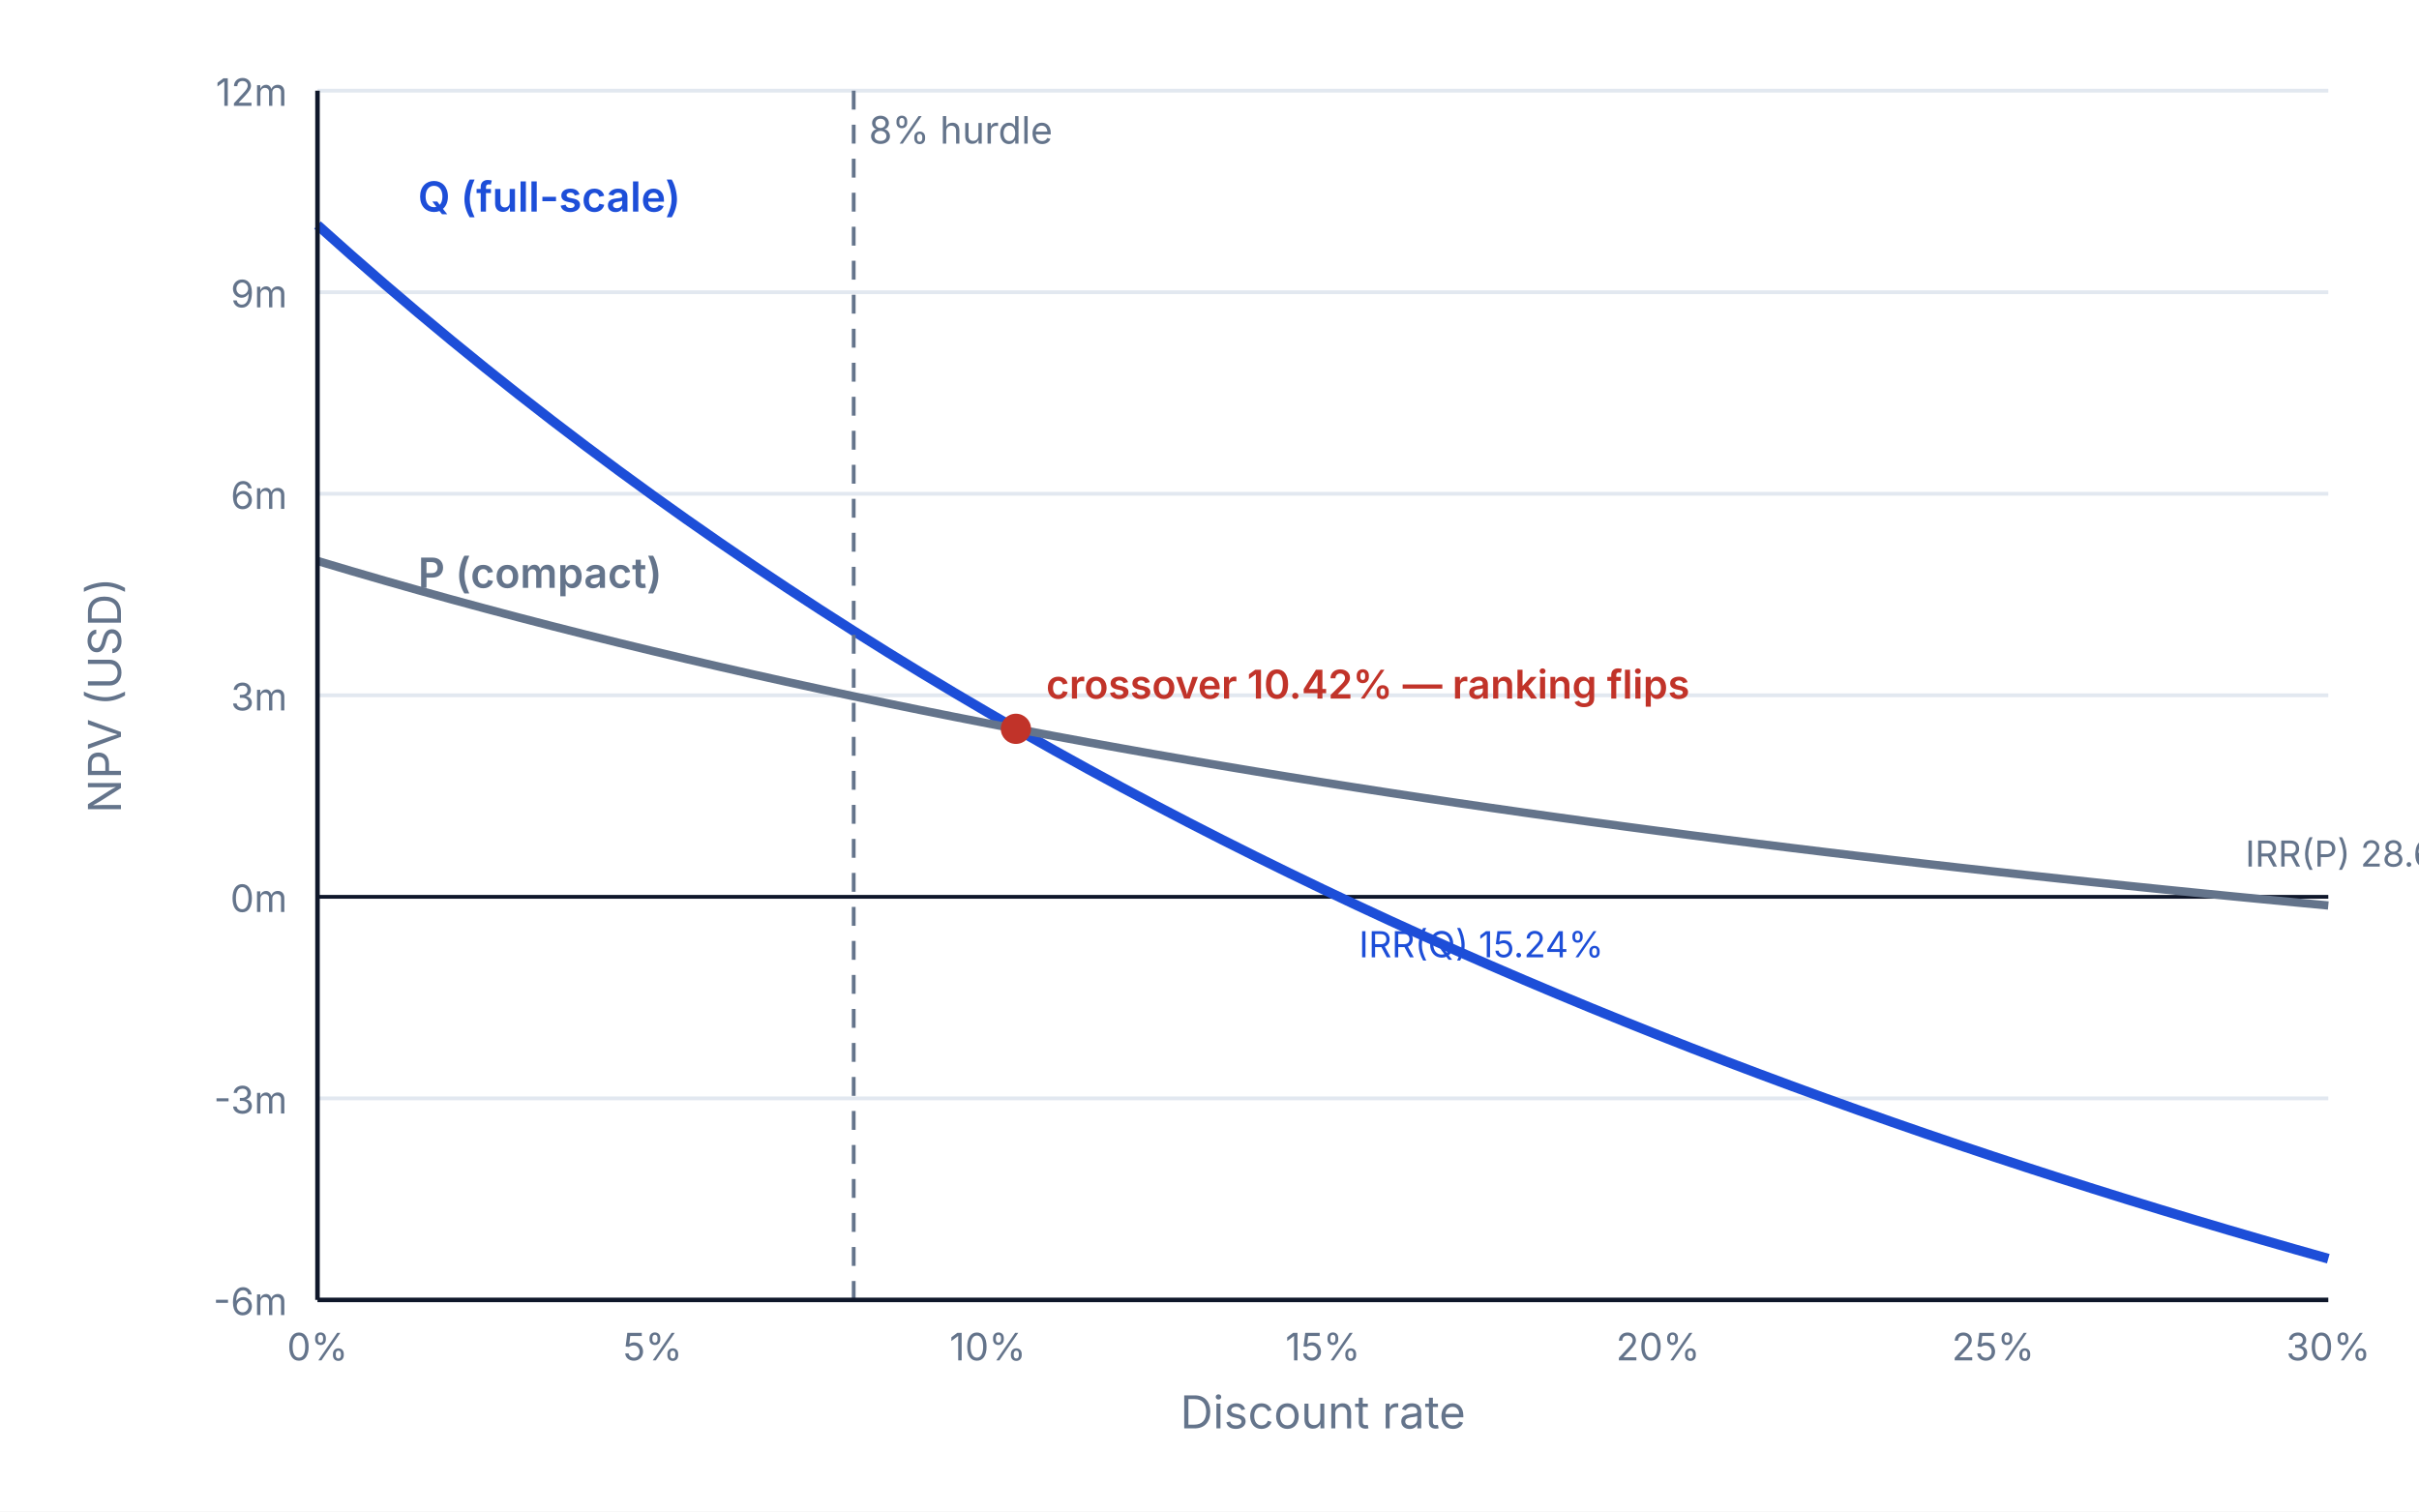
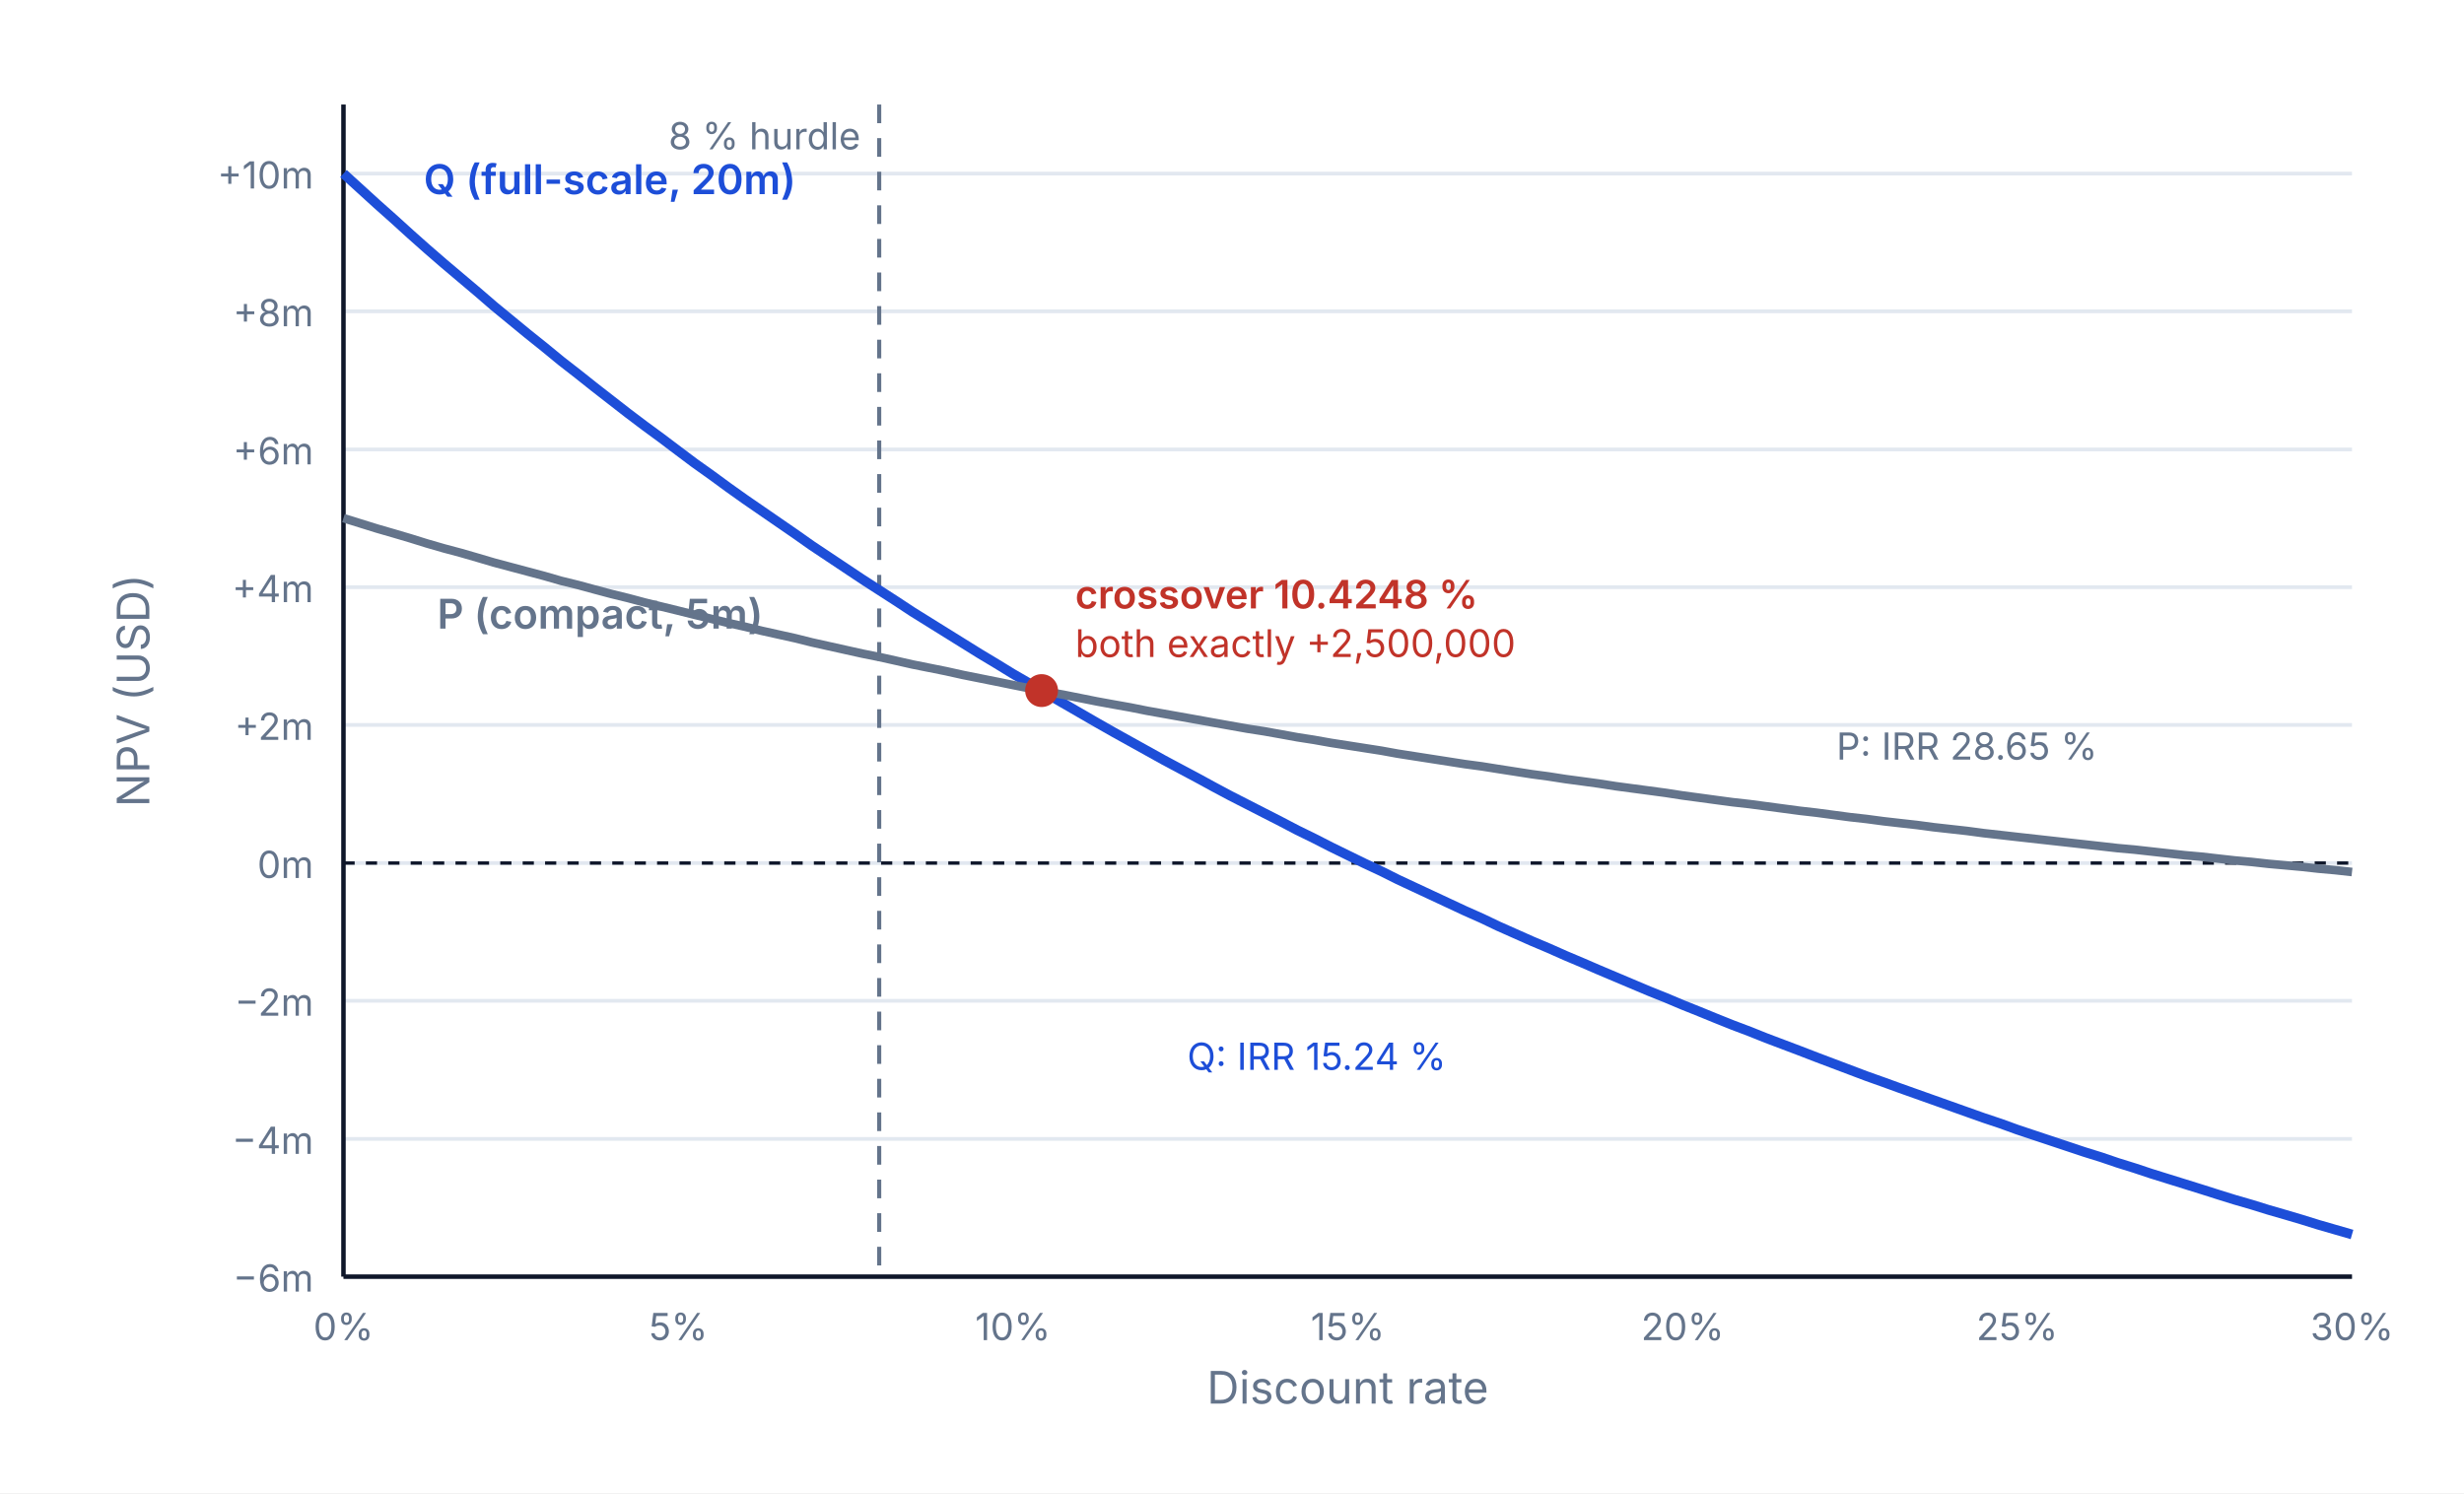
- <svg xmlns="http://www.w3.org/2000/svg" viewBox="0 0 640 400" font-family="Inter, Helvetica, Arial, sans-serif">
-   <rect width="640" height="400" fill="white" />
-   <line x1="84" y1="344.0" x2="616" y2="344.0" stroke="#E2E8F0" />
-   <text x="76" y="348.0" font-size="10" fill="#64748B" text-anchor="end">-6m</text>
-   <line x1="84" y1="290.667" x2="616" y2="290.667" stroke="#E2E8F0" />
-   <text x="76" y="294.667" font-size="10" fill="#64748B" text-anchor="end">-3m</text>
-   <line x1="84" y1="237.333" x2="616" y2="237.333" stroke="#E2E8F0" />
-   <text x="76" y="241.333" font-size="10" fill="#64748B" text-anchor="end">0m</text>
-   <line x1="84" y1="184.0" x2="616" y2="184.0" stroke="#E2E8F0" />
-   <text x="76" y="188.0" font-size="10" fill="#64748B" text-anchor="end">3m</text>
-   <line x1="84" y1="130.667" x2="616" y2="130.667" stroke="#E2E8F0" />
-   <text x="76" y="134.667" font-size="10" fill="#64748B" text-anchor="end">6m</text>
-   <line x1="84" y1="77.333" x2="616" y2="77.333" stroke="#E2E8F0" />
-   <text x="76" y="81.333" font-size="10" fill="#64748B" text-anchor="end">9m</text>
-   <line x1="84" y1="24.0" x2="616" y2="24.0" stroke="#E2E8F0" />
-   <text x="76" y="28.0" font-size="10" fill="#64748B" text-anchor="end">12m</text>
-   <line x1="84" y1="237.333" x2="616" y2="237.333" stroke="#0F172A" stroke-width="1" />
-   <polyline points="84.0,59.556 92.867,67.463 101.733,75.19 110.6,82.74 119.467,90.12 128.333,97.334 137.2,104.387 146.067,111.283 154.933,118.028 163.8,124.625 172.667,131.078 181.533,137.392 190.4,143.57 199.267,149.616 208.133,155.534 217.0,161.328 225.867,167 234.733,172.554 243.6,177.993 252.467,183.32 261.333,188.538 270.2,193.651 279.067,198.66 287.933,203.569 296.8,208.379 305.667,213.095 314.533,217.718 323.4,222.25 332.267,226.694 341.133,231.052 350.0,235.326 358.867,239.518 367.733,243.631 376.6,247.666 385.467,251.625 394.333,255.511 403.2,259.324 412.067,263.067 420.933,266.741 429.8,270.348 438.667,273.89 447.533,277.368 456.4,280.784 465.267,284.139 474.133,287.434 483.0,290.671 491.867,293.852 500.733,296.977 509.6,300.048 518.467,303.066 527.333,306.032 536.2,308.948 545.067,311.815 553.933,314.633 562.8,317.404 571.667,320.129 580.533,322.808 589.4,325.444 598.267,328.036 607.133,330.586 616.0,333.095" fill="none" stroke="#1D4ED8" stroke-width="2.6" />
-   <polyline points="84.0,148.444 92.867,151.08 101.733,153.656 110.6,156.173 119.467,158.633 128.333,161.037 137.2,163.388 146.067,165.687 154.933,167.935 163.8,170.134 172.667,172.285 181.533,174.39 190.4,176.449 199.267,178.465 208.133,180.437 217.0,182.369 225.867,184.259 234.733,186.111 243.6,187.924 252.467,189.699 261.333,191.439 270.2,193.143 279.067,194.813 287.933,196.449 296.8,198.052 305.667,199.624 314.533,201.165 323.4,202.676 332.267,204.157 341.133,205.61 350.0,207.034 358.867,208.432 367.733,209.803 376.6,211.148 385.467,212.468 394.333,213.763 403.2,215.034 412.067,216.282 420.933,217.506 429.8,218.709 438.667,219.889 447.533,221.049 456.4,222.187 465.267,223.305 474.133,224.404 483.0,225.483 491.867,226.543 500.733,227.585 509.6,228.609 518.467,229.615 527.333,230.603 536.2,231.575 545.067,232.531 553.933,233.47 562.8,234.394 571.667,235.302 580.533,236.195 589.4,237.074 598.267,237.938 607.133,238.788 616.0,239.624" fill="none" stroke="#64748B" stroke-width="2.2" />
-   <line x1="225.867" y1="344.0" x2="225.867" y2="24.0" stroke="#64748B" stroke-dasharray="5 4" />
-   <text x="229.867" y="38" font-size="10" fill="#64748B">8% hurdle</text>
-   <circle cx="268.781" cy="192.872" r="4" fill="#C13329" />
-   <text x="276.781" y="184.872" font-size="10.5" font-weight="600" fill="#C13329">crossover 10.42% — ranking flips</text>
-   <text x="110.6" y="56.0" font-size="11" font-weight="600" fill="#1D4ED8">Q (full-scale)</text>
-   <text x="110.6" y="155.556" font-size="11" font-weight="600" fill="#64748B">P (compact)</text>
-   <text x="359.547" y="253.333" font-size="9.5" fill="#1D4ED8">IRR(Q) 15.24%</text>
-   <text x="594.06" y="229.333" font-size="9.5" fill="#64748B">IRR(P) 28.65%</text>
-   <line x1="84" y1="344" x2="616" y2="344" stroke="#0F172A" stroke-width="1.2" />
-   <line x1="84" y1="24" x2="84" y2="344" stroke="#0F172A" stroke-width="1.2" />
-   <text x="350.0" y="378" font-size="12" fill="#64748B" text-anchor="middle">Discount rate</text>
-   <text x="32" y="184.0" font-size="12" fill="#64748B" text-anchor="middle" transform="rotate(-90 32 184.0)">NPV (USD)</text>
-   <text x="84.0" y="360" font-size="10" fill="#64748B" text-anchor="middle">0%</text>
-   <text x="172.667" y="360" font-size="10" fill="#64748B" text-anchor="middle">5%</text>
-   <text x="261.333" y="360" font-size="10" fill="#64748B" text-anchor="middle">10%</text>
-   <text x="350.0" y="360" font-size="10" fill="#64748B" text-anchor="middle">15%</text>
-   <text x="438.667" y="360" font-size="10" fill="#64748B" text-anchor="middle">20%</text>
-   <text x="527.333" y="360" font-size="10" fill="#64748B" text-anchor="middle">25%</text>
-   <text x="616.0" y="360" font-size="10" fill="#64748B" text-anchor="middle">30%</text>
+ <svg xmlns="http://www.w3.org/2000/svg" viewBox="0 0 660 400" font-family="Inter, Helvetica, Arial, sans-serif">
+   <rect width="660" height="400" fill="white" />
+   <line x1="92" y1="342.0" x2="630" y2="342.0" stroke="#E2E8F0" />
+   <text x="84" y="346.0" font-size="10" fill="#64748B" text-anchor="end">−6m</text>
+   <line x1="92" y1="305.1" x2="630" y2="305.1" stroke="#E2E8F0" />
+   <text x="84" y="309.1" font-size="10" fill="#64748B" text-anchor="end">−4m</text>
+   <line x1="92" y1="268.1" x2="630" y2="268.1" stroke="#E2E8F0" />
+   <text x="84" y="272.1" font-size="10" fill="#64748B" text-anchor="end">−2m</text>
+   <line x1="92" y1="231.2" x2="630" y2="231.2" stroke="#E2E8F0" />
+   <text x="84" y="235.2" font-size="10" fill="#64748B" text-anchor="end">0m</text>
+   <line x1="92" y1="194.2" x2="630" y2="194.2" stroke="#E2E8F0" />
+   <text x="84" y="198.2" font-size="10" fill="#64748B" text-anchor="end">+2m</text>
+   <line x1="92" y1="157.3" x2="630" y2="157.3" stroke="#E2E8F0" />
+   <text x="84" y="161.3" font-size="10" fill="#64748B" text-anchor="end">+4m</text>
+   <line x1="92" y1="120.4" x2="630" y2="120.4" stroke="#E2E8F0" />
+   <text x="84" y="124.4" font-size="10" fill="#64748B" text-anchor="end">+6m</text>
+   <line x1="92" y1="83.4" x2="630" y2="83.4" stroke="#E2E8F0" />
+   <text x="84" y="87.4" font-size="10" fill="#64748B" text-anchor="end">+8m</text>
+   <line x1="92" y1="46.5" x2="630" y2="46.5" stroke="#E2E8F0" />
+   <text x="84" y="50.5" font-size="10" fill="#64748B" text-anchor="end">+10m</text>
+   <line x1="92" y1="342" x2="630" y2="342" stroke="#0F172A" stroke-width="1.2" />
+   <line x1="92" y1="28" x2="92" y2="342" stroke="#0F172A" stroke-width="1.2" />
+   <text x="361.0" y="376" font-size="12" fill="#64748B" text-anchor="middle">Discount rate</text>
+   <text x="40" y="185.0" font-size="12" fill="#64748B" text-anchor="middle" transform="rotate(-90 40 185.0)">NPV (USD)</text>
+   <text x="92.0" y="359" font-size="10" fill="#64748B" text-anchor="middle">0%</text>
+   <text x="181.7" y="359" font-size="10" fill="#64748B" text-anchor="middle">5%</text>
+   <text x="271.3" y="359" font-size="10" fill="#64748B" text-anchor="middle">10%</text>
+   <text x="361.0" y="359" font-size="10" fill="#64748B" text-anchor="middle">15%</text>
+   <text x="450.7" y="359" font-size="10" fill="#64748B" text-anchor="middle">20%</text>
+   <text x="540.3" y="359" font-size="10" fill="#64748B" text-anchor="middle">25%</text>
+   <text x="630.0" y="359" font-size="10" fill="#64748B" text-anchor="middle">30%</text>
+   <line x1="92" y1="231.2" x2="630" y2="231.2" stroke="#0F172A" stroke-width="0.9" stroke-dasharray="3 3" />
+   <line x1="235.5" y1="28" x2="235.5" y2="342" stroke="#64748B" stroke-width="1.1" stroke-dasharray="5 4" />
+   <text x="230.5" y="40" font-size="10" fill="#64748B" text-anchor="end">8 % hurdle</text>
+   <polyline points="92.0,46.5 96.5,50.6 101.0,54.7 105.5,58.7 109.9,62.7 114.4,66.7 118.9,70.6 123.4,74.4 127.9,78.2 132.3,82.0 136.8,85.7 141.3,89.4 145.8,93.0 150.3,96.7 154.8,100.2 159.2,103.7 163.7,107.2 168.2,110.7 172.7,114.1 177.2,117.4 181.7,120.8 186.1,124.1 190.6,127.3 195.1,130.6 199.6,133.8 204.1,136.9 208.6,140.0 213.1,143.1 217.5,146.2 222.0,149.2 226.5,152.2 231.0,155.2 235.5,158.1 240.0,161.0 244.4,163.9 248.9,166.7 253.4,169.5 257.9,172.3 262.4,175.1 266.9,177.8 271.3,180.5 275.8,183.1 280.3,185.8 284.8,188.4 289.3,191.0 293.8,193.6 298.2,196.1 302.7,198.6 307.2,201.1 311.7,203.6 316.2,206.0 320.7,208.4 325.1,210.8 329.6,213.2 334.1,215.5 338.6,217.8 343.1,220.1 347.5,222.4 352.0,224.6 356.5,226.9 361.0,229.1 365.5,231.3 370.0,233.4 374.4,235.6 378.9,237.7 383.4,239.8 387.9,241.9 392.4,244.0 396.9,246.0 401.3,248.1 405.8,250.1 410.3,252.1 414.8,254.0 419.3,256.0 423.8,257.9 428.2,259.8 432.7,261.7 437.2,263.6 441.7,265.5 446.2,267.3 450.7,269.2 455.2,271.0 459.6,272.8 464.1,274.6 468.6,276.3 473.1,278.1 477.6,279.8 482.1,281.5 486.5,283.2 491.0,284.9 495.5,286.6 500.0,288.3 504.5,289.9 508.9,291.5 513.4,293.1 517.9,294.7 522.4,296.3 526.9,297.9 531.4,299.5 535.9,301.0 540.3,302.6 544.8,304.1 549.3,305.6 553.8,307.1 558.3,308.6 562.8,310.0 567.2,311.5 571.7,312.9 576.2,314.4 580.7,315.8 585.2,317.2 589.7,318.6 594.1,320.0 598.6,321.4 603.1,322.7 607.6,324.1 612.1,325.4 616.5,326.7 621.0,328.1 625.5,329.4 630.0,330.7" fill="none" stroke="#1D4ED8" stroke-width="2.6" />
+   <polyline points="92.0,138.8 96.5,140.2 101.0,141.6 105.5,142.9 109.9,144.2 114.4,145.6 118.9,146.9 123.4,148.1 127.9,149.4 132.3,150.7 136.8,151.9 141.3,153.1 145.8,154.3 150.3,155.6 154.8,156.7 159.2,157.9 163.7,159.1 168.2,160.2 172.7,161.4 177.2,162.5 181.7,163.6 186.1,164.7 190.6,165.8 195.1,166.9 199.6,167.9 204.1,169.0 208.6,170.0 213.1,171.0 217.5,172.1 222.0,173.1 226.5,174.1 231.0,175.1 235.5,176.0 240.0,177.0 244.4,178.0 248.9,178.9 253.4,179.8 257.9,180.8 262.4,181.7 266.9,182.6 271.3,183.5 275.8,184.4 280.3,185.3 284.8,186.1 289.3,187.0 293.8,187.9 298.2,188.7 302.7,189.5 307.2,190.4 311.7,191.2 316.2,192.0 320.7,192.8 325.1,193.6 329.6,194.4 334.1,195.2 338.6,195.9 343.1,196.7 347.5,197.5 352.0,198.2 356.5,199.0 361.0,199.7 365.5,200.4 370.0,201.1 374.4,201.9 378.9,202.6 383.4,203.3 387.9,204.0 392.4,204.7 396.9,205.3 401.3,206.0 405.8,206.7 410.3,207.4 414.8,208.0 419.3,208.7 423.8,209.3 428.2,209.9 432.7,210.6 437.2,211.2 441.7,211.8 446.2,212.4 450.7,213.1 455.2,213.7 459.6,214.3 464.1,214.9 468.6,215.4 473.1,216.0 477.6,216.6 482.1,217.2 486.5,217.7 491.0,218.3 495.5,218.9 500.0,219.4 504.5,220.0 508.9,220.5 513.4,221.0 517.9,221.6 522.4,222.1 526.9,222.6 531.4,223.2 535.9,223.7 540.3,224.2 544.8,224.7 549.3,225.2 553.8,225.7 558.3,226.2 562.8,226.7 567.2,227.2 571.7,227.6 576.2,228.1 580.7,228.6 585.2,229.1 589.7,229.5 594.1,230.0 598.6,230.5 603.1,230.9 607.6,231.4 612.1,231.8 616.5,232.2 621.0,232.7 625.5,233.1 630.0,233.6" fill="none" stroke="#64748B" stroke-width="2.3" />
+   <circle cx="279.0" cy="185.0" r="4.4" fill="#C13329" />
+   <text x="288.0" y="163.0" font-size="10.5" fill="#C13329" font-weight="600">crossover 10.4248 %</text>
+   <text x="288.0" y="176.0" font-size="10.2" fill="#C13329">both exactly +2,500,000</text>
+   <text x="113.5" y="52.0" font-size="11" fill="#1D4ED8" font-weight="600">Q (full-scale, 20m)</text>
+   <text x="117.1" y="168.4" font-size="11" fill="#64748B" font-weight="600">P (compact, 5m)</text>
+   <text x="491.9" y="203.5" font-size="10" fill="#64748B">P: IRR 28.65 %</text>
+   <text x="318.0" y="286.6" font-size="10" fill="#1D4ED8">Q: IRR 15.24 %</text>
</svg>
